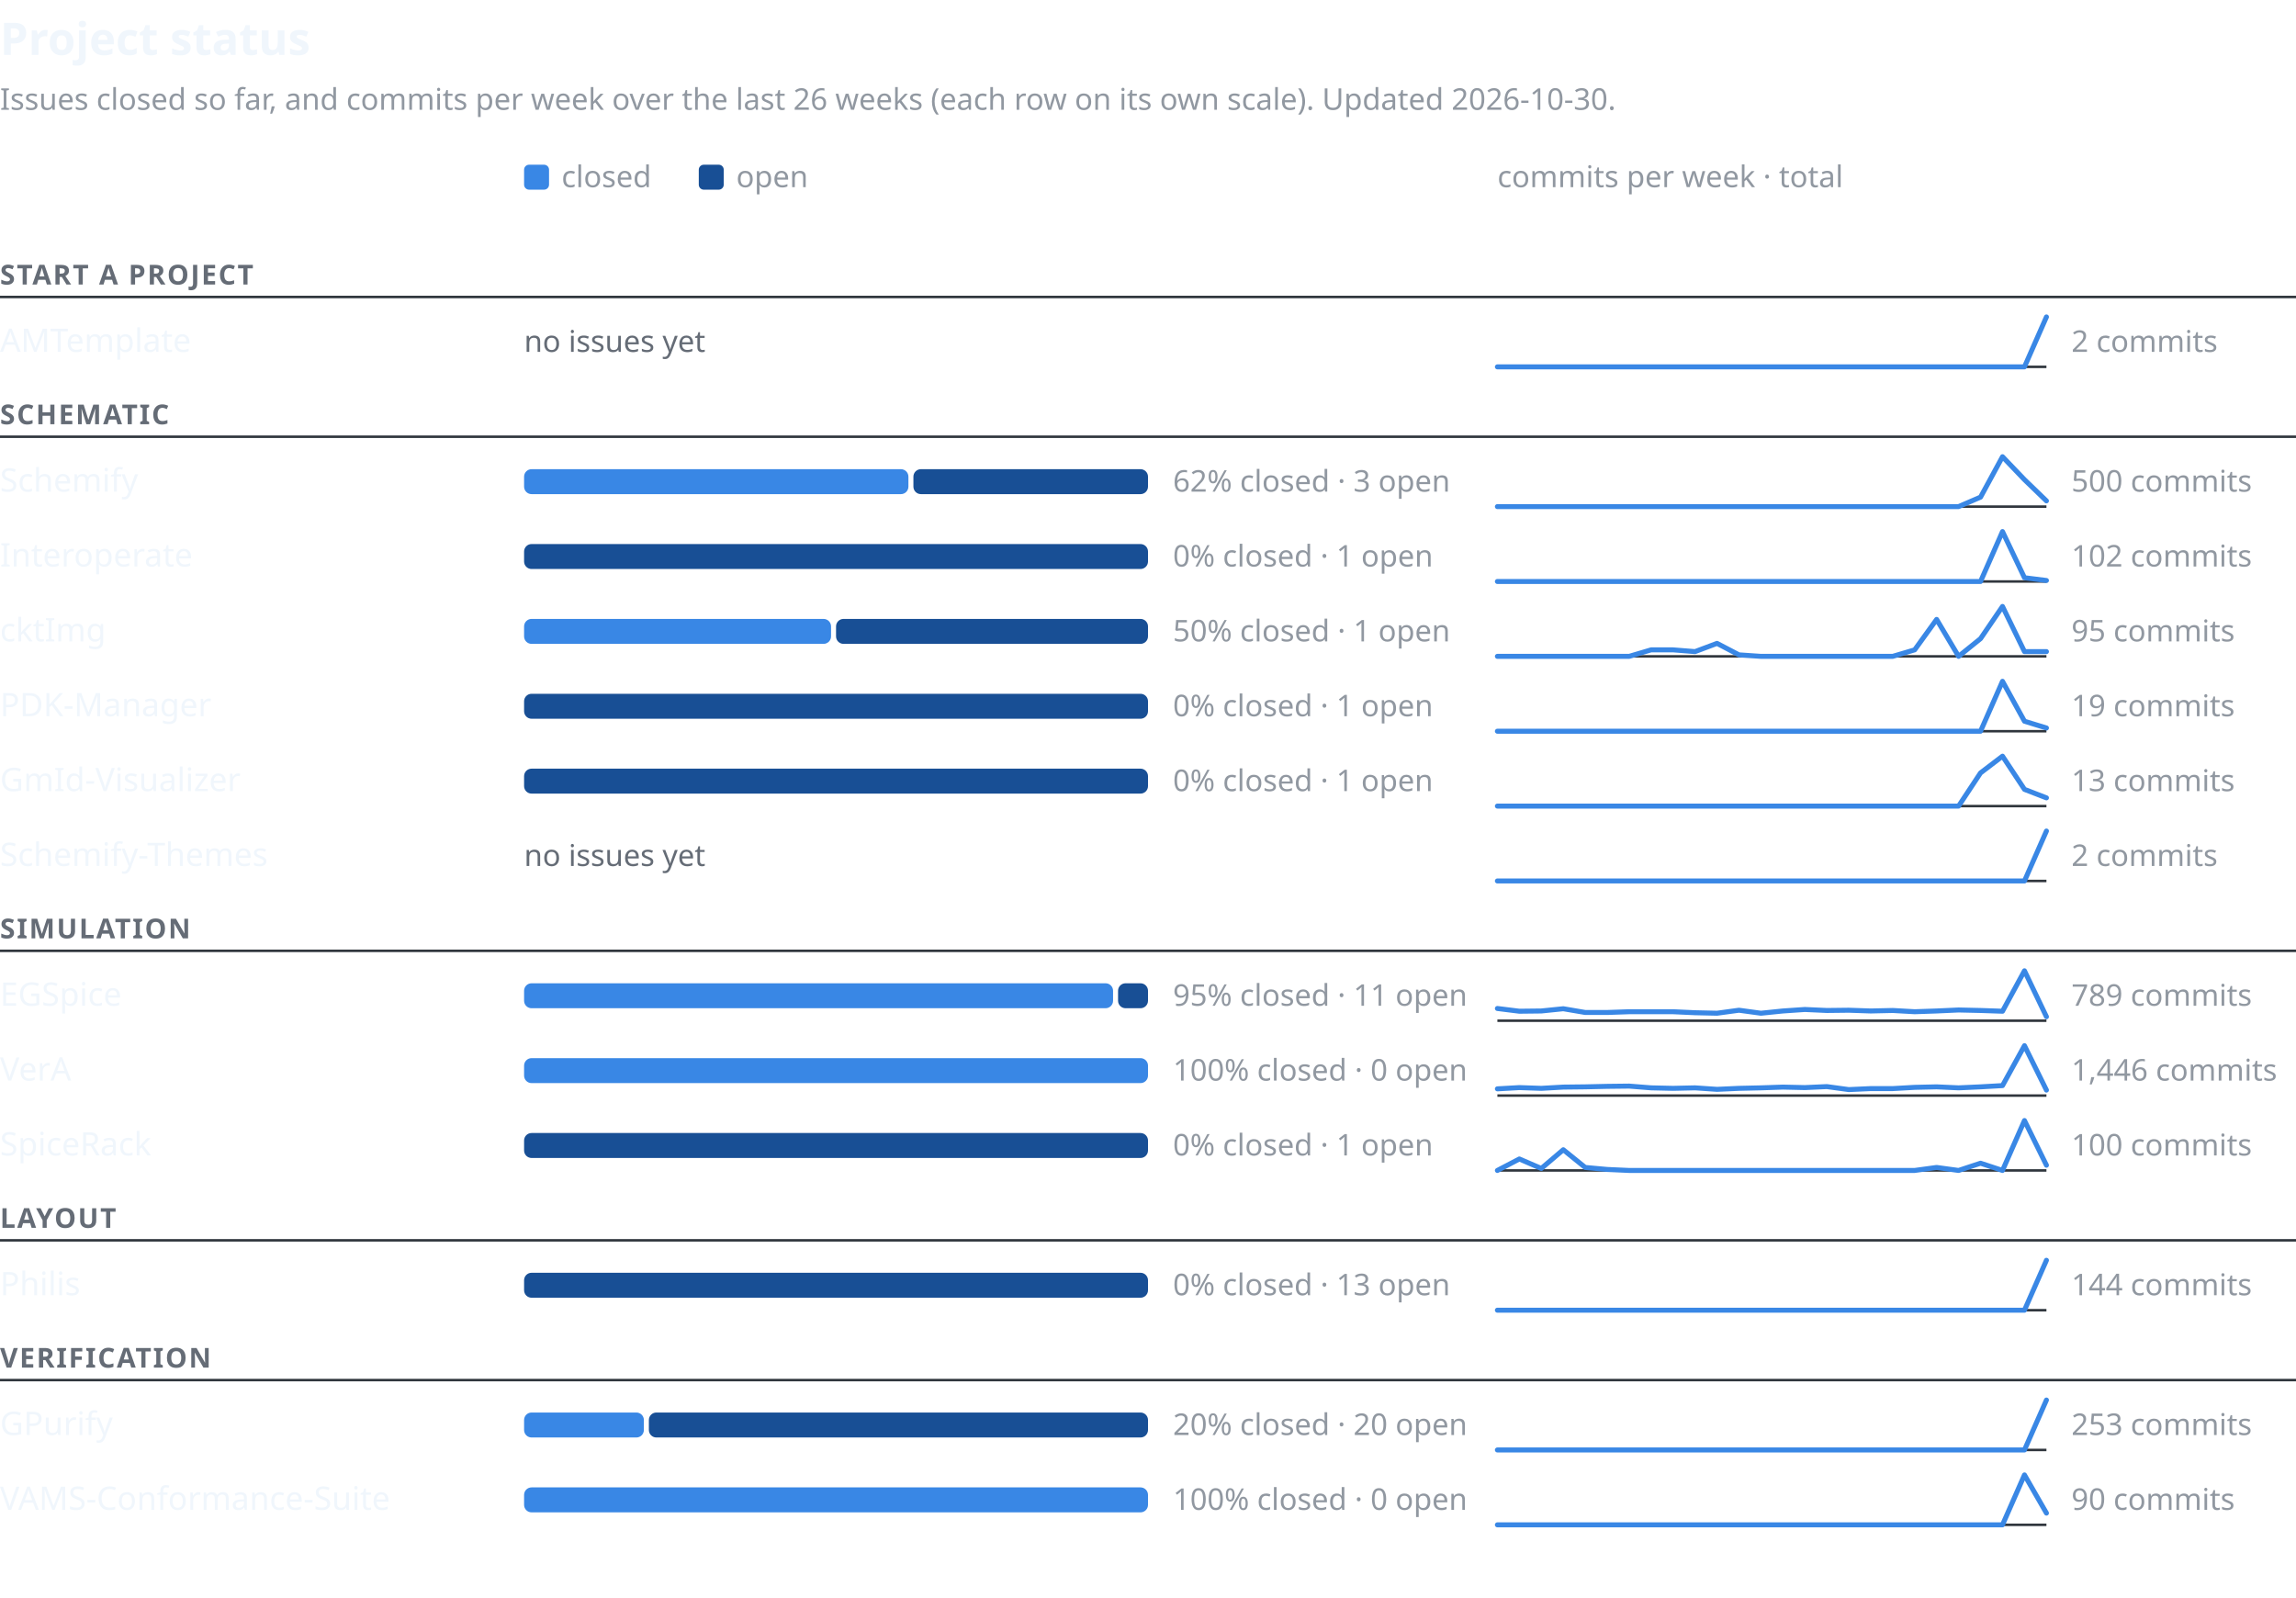
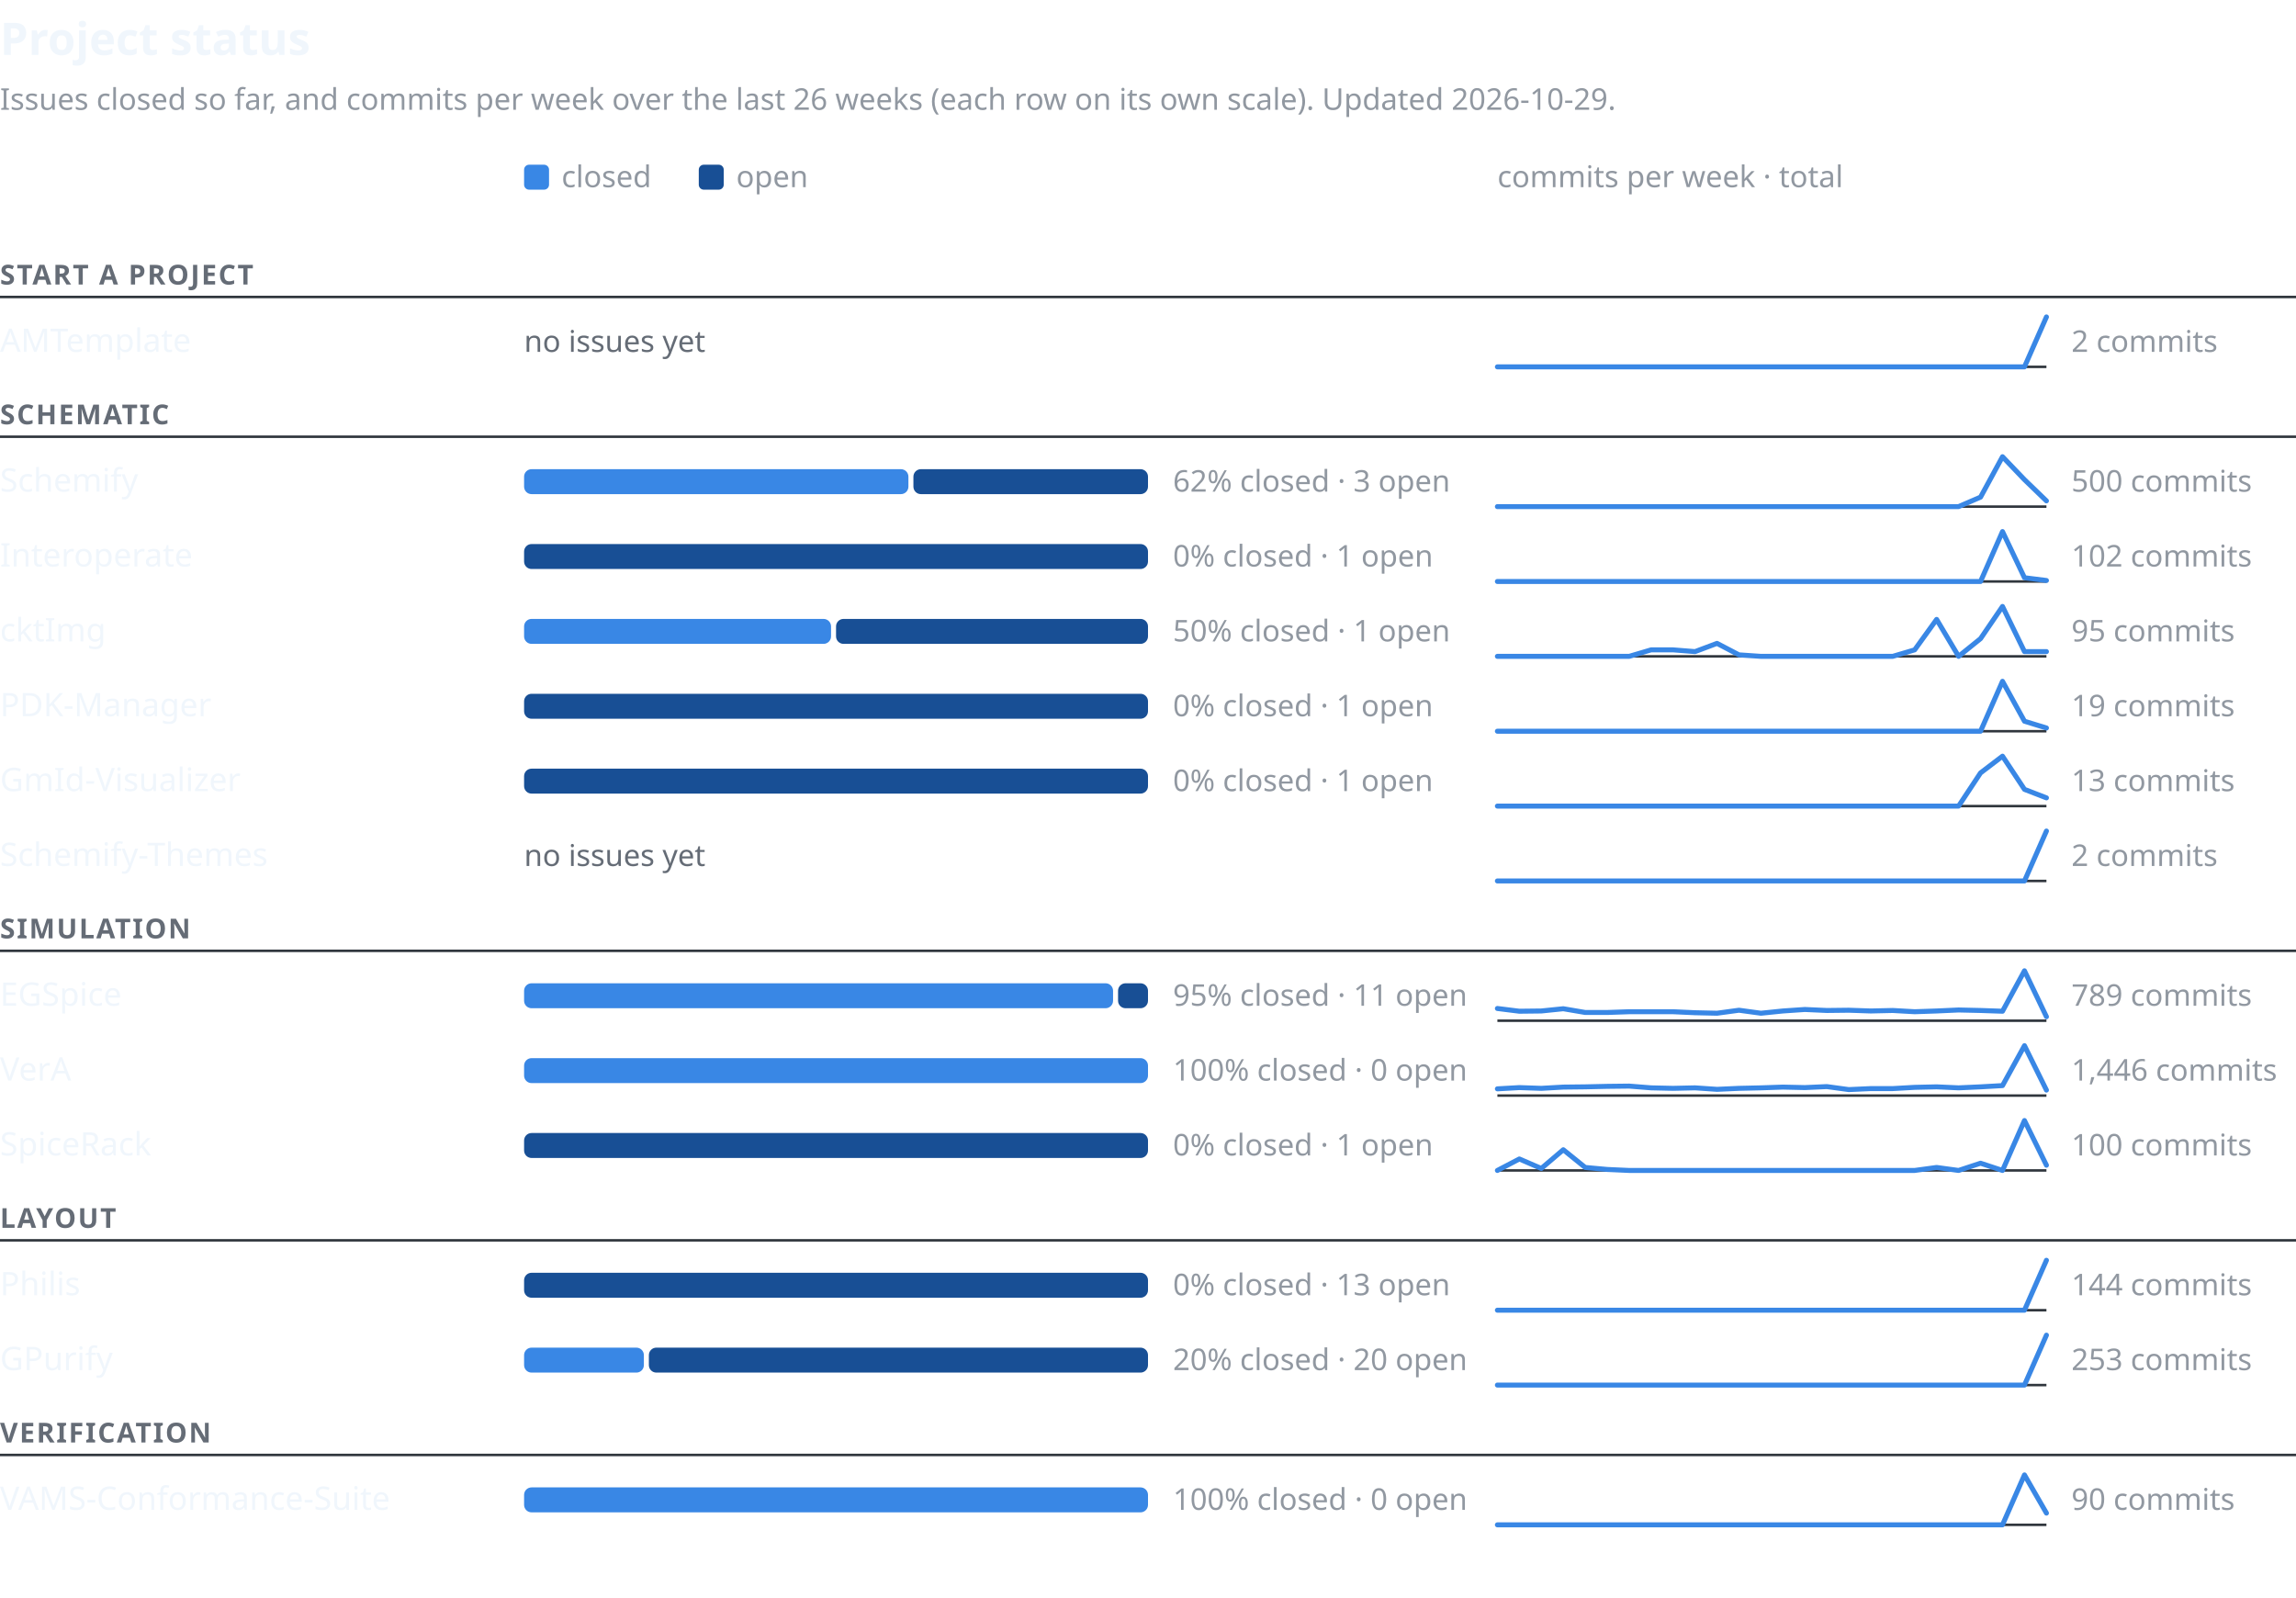
<svg xmlns="http://www.w3.org/2000/svg" width="920" height="640" viewBox="0 0 920 640" font-family="-apple-system,BlinkMacSystemFont,'Segoe UI','Noto Sans',Helvetica,Arial,sans-serif" role="img" aria-labelledby="t d">
  <text x="0" y="22" font-size="18" font-weight="600" fill="#f0f6fc">Project status</text>
-   <text x="0" y="44" font-size="12" fill="#9198a1">Issues closed so far, and commits per week over the last 26 weeks (each row on its own scale). Updated 2026-10-30.</text>
+   <text x="0" y="44" font-size="12" fill="#9198a1">Issues closed so far, and commits per week over the last 26 weeks (each row on its own scale). Updated 2026-10-29.</text>
  <rect x="210" y="66" width="10" height="10" rx="2" fill="#3987e5" />
  <text x="225" y="75" font-size="12" fill="#9198a1">closed</text>
  <rect x="280" y="66" width="10" height="10" rx="2" fill="#184f95" />
  <text x="295" y="75" font-size="12" fill="#9198a1">open</text>
  <text x="600" y="75" font-size="12" fill="#9198a1">commits per week · total</text>
  <text x="0" y="114" font-size="11" font-weight="600" letter-spacing="0.06em" fill="#656c76">START A PROJECT</text>
  <line x1="0" y1="119" x2="920" y2="119" stroke="#30363d" stroke-width="1" />
  <text x="0" y="141.0" font-size="13" font-weight="500" fill="#f0f6fc">AMTemplate</text>
  <text x="210" y="141.0" font-size="12" fill="#656c76">no issues yet</text>
  <line x1="600" y1="147.0" x2="820" y2="147.0" stroke="#30363d" stroke-width="1" />
  <polyline points="600.0,147.0 608.8,147.0 617.6,147.0 626.4,147.0 635.2,147.0 644.0,147.0 652.8,147.0 661.6,147.0 670.4,147.0 679.2,147.0 688.0,147.0 696.8,147.0 705.6,147.0 714.4,147.0 723.2,147.0 732.0,147.0 740.8,147.0 749.6,147.0 758.4,147.0 767.2,147.0 776.0,147.0 784.8,147.0 793.6,147.0 802.4,147.0 811.2,147.0 820.0,127.0" fill="none" stroke="#3987e5" stroke-width="2" stroke-linejoin="round" stroke-linecap="round" />
  <text x="830" y="141.0" font-size="12" fill="#9198a1" style="font-variant-numeric:tabular-nums">2 commits</text>
  <text x="0" y="170" font-size="11" font-weight="600" letter-spacing="0.06em" fill="#656c76">SCHEMATIC</text>
  <line x1="0" y1="175" x2="920" y2="175" stroke="#30363d" stroke-width="1" />
  <text x="0" y="197.0" font-size="13" font-weight="500" fill="#f0f6fc">Schemify</text>
  <rect x="210" y="188.0" width="154" height="10" rx="3" fill="#3987e5" />
  <rect x="366" y="188.0" width="94" height="10" rx="3" fill="#184f95" />
  <text x="470" y="197.0" font-size="12" fill="#9198a1" style="font-variant-numeric:tabular-nums">62% closed · 3 open</text>
  <line x1="600" y1="203.0" x2="820" y2="203.0" stroke="#30363d" stroke-width="1" />
  <polyline points="600.0,203.0 608.8,203.0 617.6,203.0 626.4,203.0 635.2,203.0 644.0,203.0 652.8,203.0 661.6,203.0 670.4,203.0 679.2,203.0 688.0,203.0 696.8,203.0 705.6,203.0 714.4,203.0 723.2,203.0 732.0,203.0 740.8,203.0 749.6,203.0 758.4,203.0 767.2,203.0 776.0,203.0 784.8,203.0 793.6,199.2 802.4,183.0 811.2,192.2 820.0,200.7" fill="none" stroke="#3987e5" stroke-width="2" stroke-linejoin="round" stroke-linecap="round" />
  <text x="830" y="197.0" font-size="12" fill="#9198a1" style="font-variant-numeric:tabular-nums">500 commits</text>
  <text x="0" y="227.0" font-size="13" font-weight="500" fill="#f0f6fc">Interoperate</text>
  <rect x="210" y="218.0" width="250" height="10" rx="3" fill="#184f95" />
  <text x="470" y="227.0" font-size="12" fill="#9198a1" style="font-variant-numeric:tabular-nums">0% closed · 1 open</text>
  <line x1="600" y1="233.0" x2="820" y2="233.0" stroke="#30363d" stroke-width="1" />
  <polyline points="600.0,233.0 608.8,233.0 617.6,233.0 626.4,233.0 635.2,233.0 644.0,233.0 652.8,233.0 661.6,233.0 670.4,233.0 679.2,233.0 688.0,233.0 696.8,233.0 705.6,233.0 714.4,233.0 723.2,233.0 732.0,233.0 740.8,233.0 749.6,233.0 758.4,233.0 767.2,233.0 776.0,233.0 784.8,233.0 793.6,233.0 802.4,213.0 811.2,231.5 820.0,232.6" fill="none" stroke="#3987e5" stroke-width="2" stroke-linejoin="round" stroke-linecap="round" />
  <text x="830" y="227.0" font-size="12" fill="#9198a1" style="font-variant-numeric:tabular-nums">102 commits</text>
  <text x="0" y="257.0" font-size="13" font-weight="500" fill="#f0f6fc">cktImg</text>
  <rect x="210" y="248.0" width="123" height="10" rx="3" fill="#3987e5" />
  <rect x="335" y="248.0" width="125" height="10" rx="3" fill="#184f95" />
  <text x="470" y="257.0" font-size="12" fill="#9198a1" style="font-variant-numeric:tabular-nums">50% closed · 1 open</text>
  <line x1="600" y1="263.0" x2="820" y2="263.0" stroke="#30363d" stroke-width="1" />
  <polyline points="600.0,263.0 608.8,263.0 617.6,263.0 626.4,263.0 635.2,263.0 644.0,263.0 652.8,263.0 661.6,260.4 670.4,260.4 679.2,261.1 688.0,257.8 696.8,262.4 705.6,263.0 714.4,263.0 723.2,263.0 732.0,263.0 740.8,263.0 749.6,263.0 758.4,263.0 767.2,260.4 776.0,248.2 784.8,263.0 793.6,255.9 802.4,243.0 811.2,261.1 820.0,261.1" fill="none" stroke="#3987e5" stroke-width="2" stroke-linejoin="round" stroke-linecap="round" />
  <text x="830" y="257.0" font-size="12" fill="#9198a1" style="font-variant-numeric:tabular-nums">95 commits</text>
  <text x="0" y="287.0" font-size="13" font-weight="500" fill="#f0f6fc">PDK-Manager</text>
  <rect x="210" y="278.0" width="250" height="10" rx="3" fill="#184f95" />
  <text x="470" y="287.0" font-size="12" fill="#9198a1" style="font-variant-numeric:tabular-nums">0% closed · 1 open</text>
  <line x1="600" y1="293.0" x2="820" y2="293.0" stroke="#30363d" stroke-width="1" />
  <polyline points="600.0,293.0 608.8,293.0 617.6,293.0 626.4,293.0 635.2,293.0 644.0,293.0 652.8,293.0 661.6,293.0 670.4,293.0 679.2,293.0 688.0,293.0 696.8,293.0 705.6,293.0 714.4,293.0 723.2,293.0 732.0,293.0 740.8,293.0 749.6,293.0 758.4,293.0 767.2,293.0 776.0,293.0 784.8,293.0 793.6,293.0 802.4,273.0 811.2,289.0 820.0,291.7" fill="none" stroke="#3987e5" stroke-width="2" stroke-linejoin="round" stroke-linecap="round" />
  <text x="830" y="287.0" font-size="12" fill="#9198a1" style="font-variant-numeric:tabular-nums">19 commits</text>
  <text x="0" y="317.0" font-size="13" font-weight="500" fill="#f0f6fc">GmId-Visualizer</text>
  <rect x="210" y="308.0" width="250" height="10" rx="3" fill="#184f95" />
  <text x="470" y="317.0" font-size="12" fill="#9198a1" style="font-variant-numeric:tabular-nums">0% closed · 1 open</text>
  <line x1="600" y1="323.0" x2="820" y2="323.0" stroke="#30363d" stroke-width="1" />
  <polyline points="600.0,323.0 608.8,323.0 617.6,323.0 626.4,323.0 635.2,323.0 644.0,323.0 652.8,323.0 661.6,323.0 670.4,323.0 679.2,323.0 688.0,323.0 696.8,323.0 705.6,323.0 714.4,323.0 723.2,323.0 732.0,323.0 740.8,323.0 749.6,323.0 758.4,323.0 767.2,323.0 776.0,323.0 784.8,323.0 793.6,309.7 802.4,303.0 811.2,316.3 820.0,319.7" fill="none" stroke="#3987e5" stroke-width="2" stroke-linejoin="round" stroke-linecap="round" />
  <text x="830" y="317.0" font-size="12" fill="#9198a1" style="font-variant-numeric:tabular-nums">13 commits</text>
  <text x="0" y="347.0" font-size="13" font-weight="500" fill="#f0f6fc">Schemify-Themes</text>
  <text x="210" y="347.0" font-size="12" fill="#656c76">no issues yet</text>
  <line x1="600" y1="353.0" x2="820" y2="353.0" stroke="#30363d" stroke-width="1" />
  <polyline points="600.0,353.0 608.8,353.0 617.6,353.0 626.4,353.0 635.2,353.0 644.0,353.0 652.8,353.0 661.6,353.0 670.4,353.0 679.2,353.0 688.0,353.0 696.8,353.0 705.6,353.0 714.4,353.0 723.2,353.0 732.0,353.0 740.8,353.0 749.6,353.0 758.4,353.0 767.2,353.0 776.0,353.0 784.8,353.0 793.6,353.0 802.4,353.0 811.2,353.0 820.0,333.0" fill="none" stroke="#3987e5" stroke-width="2" stroke-linejoin="round" stroke-linecap="round" />
  <text x="830" y="347.0" font-size="12" fill="#9198a1" style="font-variant-numeric:tabular-nums">2 commits</text>
  <text x="0" y="376" font-size="11" font-weight="600" letter-spacing="0.06em" fill="#656c76">SIMULATION</text>
  <line x1="0" y1="381" x2="920" y2="381" stroke="#30363d" stroke-width="1" />
  <text x="0" y="403.0" font-size="13" font-weight="500" fill="#f0f6fc">EGSpice</text>
  <rect x="210" y="394.0" width="236" height="10" rx="3" fill="#3987e5" />
  <rect x="448" y="394.0" width="12" height="10" rx="3" fill="#184f95" />
  <text x="470" y="403.0" font-size="12" fill="#9198a1" style="font-variant-numeric:tabular-nums">95% closed · 11 open</text>
  <line x1="600" y1="409.0" x2="820" y2="409.0" stroke="#30363d" stroke-width="1" />
  <polyline points="600.0,404.1 608.8,405.2 617.6,405.1 626.4,404.2 635.2,405.7 644.0,405.7 652.8,405.4 661.6,405.4 670.4,405.4 679.2,405.8 688.0,406.0 696.8,404.8 705.6,406.0 714.4,405.1 723.2,404.5 732.0,404.9 740.8,404.8 749.6,405.1 758.4,404.9 767.2,405.4 776.0,405.1 784.8,404.7 793.6,404.9 802.4,405.2 811.2,389.0 820.0,407.4" fill="none" stroke="#3987e5" stroke-width="2" stroke-linejoin="round" stroke-linecap="round" />
  <text x="830" y="403.0" font-size="12" fill="#9198a1" style="font-variant-numeric:tabular-nums">789 commits</text>
  <text x="0" y="433.0" font-size="13" font-weight="500" fill="#f0f6fc">VerA</text>
  <rect x="210" y="424.0" width="250" height="10" rx="3" fill="#3987e5" />
  <text x="470" y="433.0" font-size="12" fill="#9198a1" style="font-variant-numeric:tabular-nums">100% closed · 0 open</text>
  <line x1="600" y1="439.0" x2="820" y2="439.0" stroke="#30363d" stroke-width="1" />
  <polyline points="600.0,436.3 608.8,435.8 617.6,436.1 626.4,435.6 635.2,435.5 644.0,435.3 652.8,435.2 661.6,435.9 670.4,436.1 679.2,435.9 688.0,436.5 696.8,436.1 705.6,435.9 714.4,435.6 723.2,435.8 732.0,435.4 740.8,436.6 749.6,436.2 758.4,436.2 767.2,435.7 776.0,435.5 784.8,435.9 793.6,435.5 802.4,435.0 811.2,419.0 820.0,436.8" fill="none" stroke="#3987e5" stroke-width="2" stroke-linejoin="round" stroke-linecap="round" />
  <text x="830" y="433.0" font-size="12" fill="#9198a1" style="font-variant-numeric:tabular-nums">1,446 commits</text>
  <text x="0" y="463.0" font-size="13" font-weight="500" fill="#f0f6fc">SpiceRack</text>
  <rect x="210" y="454.0" width="250" height="10" rx="3" fill="#184f95" />
  <text x="470" y="463.0" font-size="12" fill="#9198a1" style="font-variant-numeric:tabular-nums">0% closed · 1 open</text>
  <line x1="600" y1="469.0" x2="820" y2="469.0" stroke="#30363d" stroke-width="1" />
  <polyline points="600.0,469.0 608.8,464.4 617.6,468.2 626.4,460.7 635.2,467.8 644.0,468.6 652.8,469.0 661.6,469.0 670.4,469.0 679.2,469.0 688.0,469.0 696.8,469.0 705.6,469.0 714.4,469.0 723.2,469.0 732.0,469.0 740.8,469.0 749.6,469.0 758.4,469.0 767.2,469.0 776.0,467.8 784.8,469.0 793.6,466.1 802.4,469.0 811.2,449.0 820.0,466.9" fill="none" stroke="#3987e5" stroke-width="2" stroke-linejoin="round" stroke-linecap="round" />
  <text x="830" y="463.0" font-size="12" fill="#9198a1" style="font-variant-numeric:tabular-nums">100 commits</text>
  <text x="0" y="492" font-size="11" font-weight="600" letter-spacing="0.06em" fill="#656c76">LAYOUT</text>
  <line x1="0" y1="497" x2="920" y2="497" stroke="#30363d" stroke-width="1" />
  <text x="0" y="519.0" font-size="13" font-weight="500" fill="#f0f6fc">Philis</text>
  <rect x="210" y="510.0" width="250" height="10" rx="3" fill="#184f95" />
  <text x="470" y="519.0" font-size="12" fill="#9198a1" style="font-variant-numeric:tabular-nums">0% closed · 13 open</text>
  <line x1="600" y1="525.0" x2="820" y2="525.0" stroke="#30363d" stroke-width="1" />
  <polyline points="600.0,525.0 608.8,525.0 617.6,525.0 626.4,525.0 635.2,525.0 644.0,525.0 652.8,525.0 661.6,525.0 670.4,525.0 679.2,525.0 688.0,525.0 696.8,525.0 705.6,525.0 714.4,525.0 723.2,525.0 732.0,525.0 740.8,525.0 749.6,525.0 758.4,525.0 767.2,525.0 776.0,525.0 784.8,525.0 793.6,525.0 802.4,525.0 811.2,525.0 820.0,505.0" fill="none" stroke="#3987e5" stroke-width="2" stroke-linejoin="round" stroke-linecap="round" />
  <text x="830" y="519.0" font-size="12" fill="#9198a1" style="font-variant-numeric:tabular-nums">144 commits</text>
-   <text x="0" y="548" font-size="11" font-weight="600" letter-spacing="0.06em" fill="#656c76">VERIFICATION</text>
-   <line x1="0" y1="553" x2="920" y2="553" stroke="#30363d" stroke-width="1" />
-   <text x="0" y="575.0" font-size="13" font-weight="500" fill="#f0f6fc">GPurify</text>
-   <rect x="210" y="566.0" width="48" height="10" rx="3" fill="#3987e5" />
-   <rect x="260" y="566.0" width="200" height="10" rx="3" fill="#184f95" />
-   <text x="470" y="575.0" font-size="12" fill="#9198a1" style="font-variant-numeric:tabular-nums">20% closed · 20 open</text>
-   <line x1="600" y1="581.0" x2="820" y2="581.0" stroke="#30363d" stroke-width="1" />
-   <polyline points="600.0,581.0 608.8,581.0 617.6,581.0 626.4,581.0 635.2,581.0 644.0,581.0 652.8,581.0 661.6,581.0 670.4,581.0 679.2,581.0 688.0,581.0 696.8,581.0 705.6,581.0 714.4,581.0 723.2,581.0 732.0,581.0 740.8,581.0 749.6,581.0 758.4,581.0 767.2,581.0 776.0,581.0 784.8,581.0 793.6,581.0 802.4,581.0 811.2,581.0 820.0,561.0" fill="none" stroke="#3987e5" stroke-width="2" stroke-linejoin="round" stroke-linecap="round" />
-   <text x="830" y="575.0" font-size="12" fill="#9198a1" style="font-variant-numeric:tabular-nums">253 commits</text>
+   <text x="0" y="549.0" font-size="13" font-weight="500" fill="#f0f6fc">GPurify</text>
+   <rect x="210" y="540.0" width="48" height="10" rx="3" fill="#3987e5" />
+   <rect x="260" y="540.0" width="200" height="10" rx="3" fill="#184f95" />
+   <text x="470" y="549.0" font-size="12" fill="#9198a1" style="font-variant-numeric:tabular-nums">20% closed · 20 open</text>
+   <line x1="600" y1="555.0" x2="820" y2="555.0" stroke="#30363d" stroke-width="1" />
+   <polyline points="600.0,555.0 608.8,555.0 617.6,555.0 626.4,555.0 635.2,555.0 644.0,555.0 652.8,555.0 661.6,555.0 670.4,555.0 679.2,555.0 688.0,555.0 696.8,555.0 705.6,555.0 714.4,555.0 723.2,555.0 732.0,555.0 740.8,555.0 749.6,555.0 758.4,555.0 767.2,555.0 776.0,555.0 784.8,555.0 793.6,555.0 802.4,555.0 811.2,555.0 820.0,535.0" fill="none" stroke="#3987e5" stroke-width="2" stroke-linejoin="round" stroke-linecap="round" />
+   <text x="830" y="549.0" font-size="12" fill="#9198a1" style="font-variant-numeric:tabular-nums">253 commits</text>
+   <text x="0" y="578" font-size="11" font-weight="600" letter-spacing="0.06em" fill="#656c76">VERIFICATION</text>
+   <line x1="0" y1="583" x2="920" y2="583" stroke="#30363d" stroke-width="1" />
  <text x="0" y="605.0" font-size="13" font-weight="500" fill="#f0f6fc">VAMS-Conformance-Suite</text>
  <rect x="210" y="596.0" width="250" height="10" rx="3" fill="#3987e5" />
  <text x="470" y="605.0" font-size="12" fill="#9198a1" style="font-variant-numeric:tabular-nums">100% closed · 0 open</text>
  <line x1="600" y1="611.0" x2="820" y2="611.0" stroke="#30363d" stroke-width="1" />
  <polyline points="600.0,611.0 608.8,611.0 617.6,611.0 626.4,611.0 635.2,611.0 644.0,611.0 652.8,611.0 661.6,611.0 670.4,611.0 679.2,611.0 688.0,611.0 696.8,611.0 705.6,611.0 714.4,611.0 723.2,611.0 732.0,611.0 740.8,611.0 749.6,611.0 758.4,611.0 767.2,611.0 776.0,611.0 784.8,611.0 793.6,611.0 802.4,611.0 811.2,591.0 820.0,606.3" fill="none" stroke="#3987e5" stroke-width="2" stroke-linejoin="round" stroke-linecap="round" />
  <text x="830" y="605.0" font-size="12" fill="#9198a1" style="font-variant-numeric:tabular-nums">90 commits</text>
</svg>
